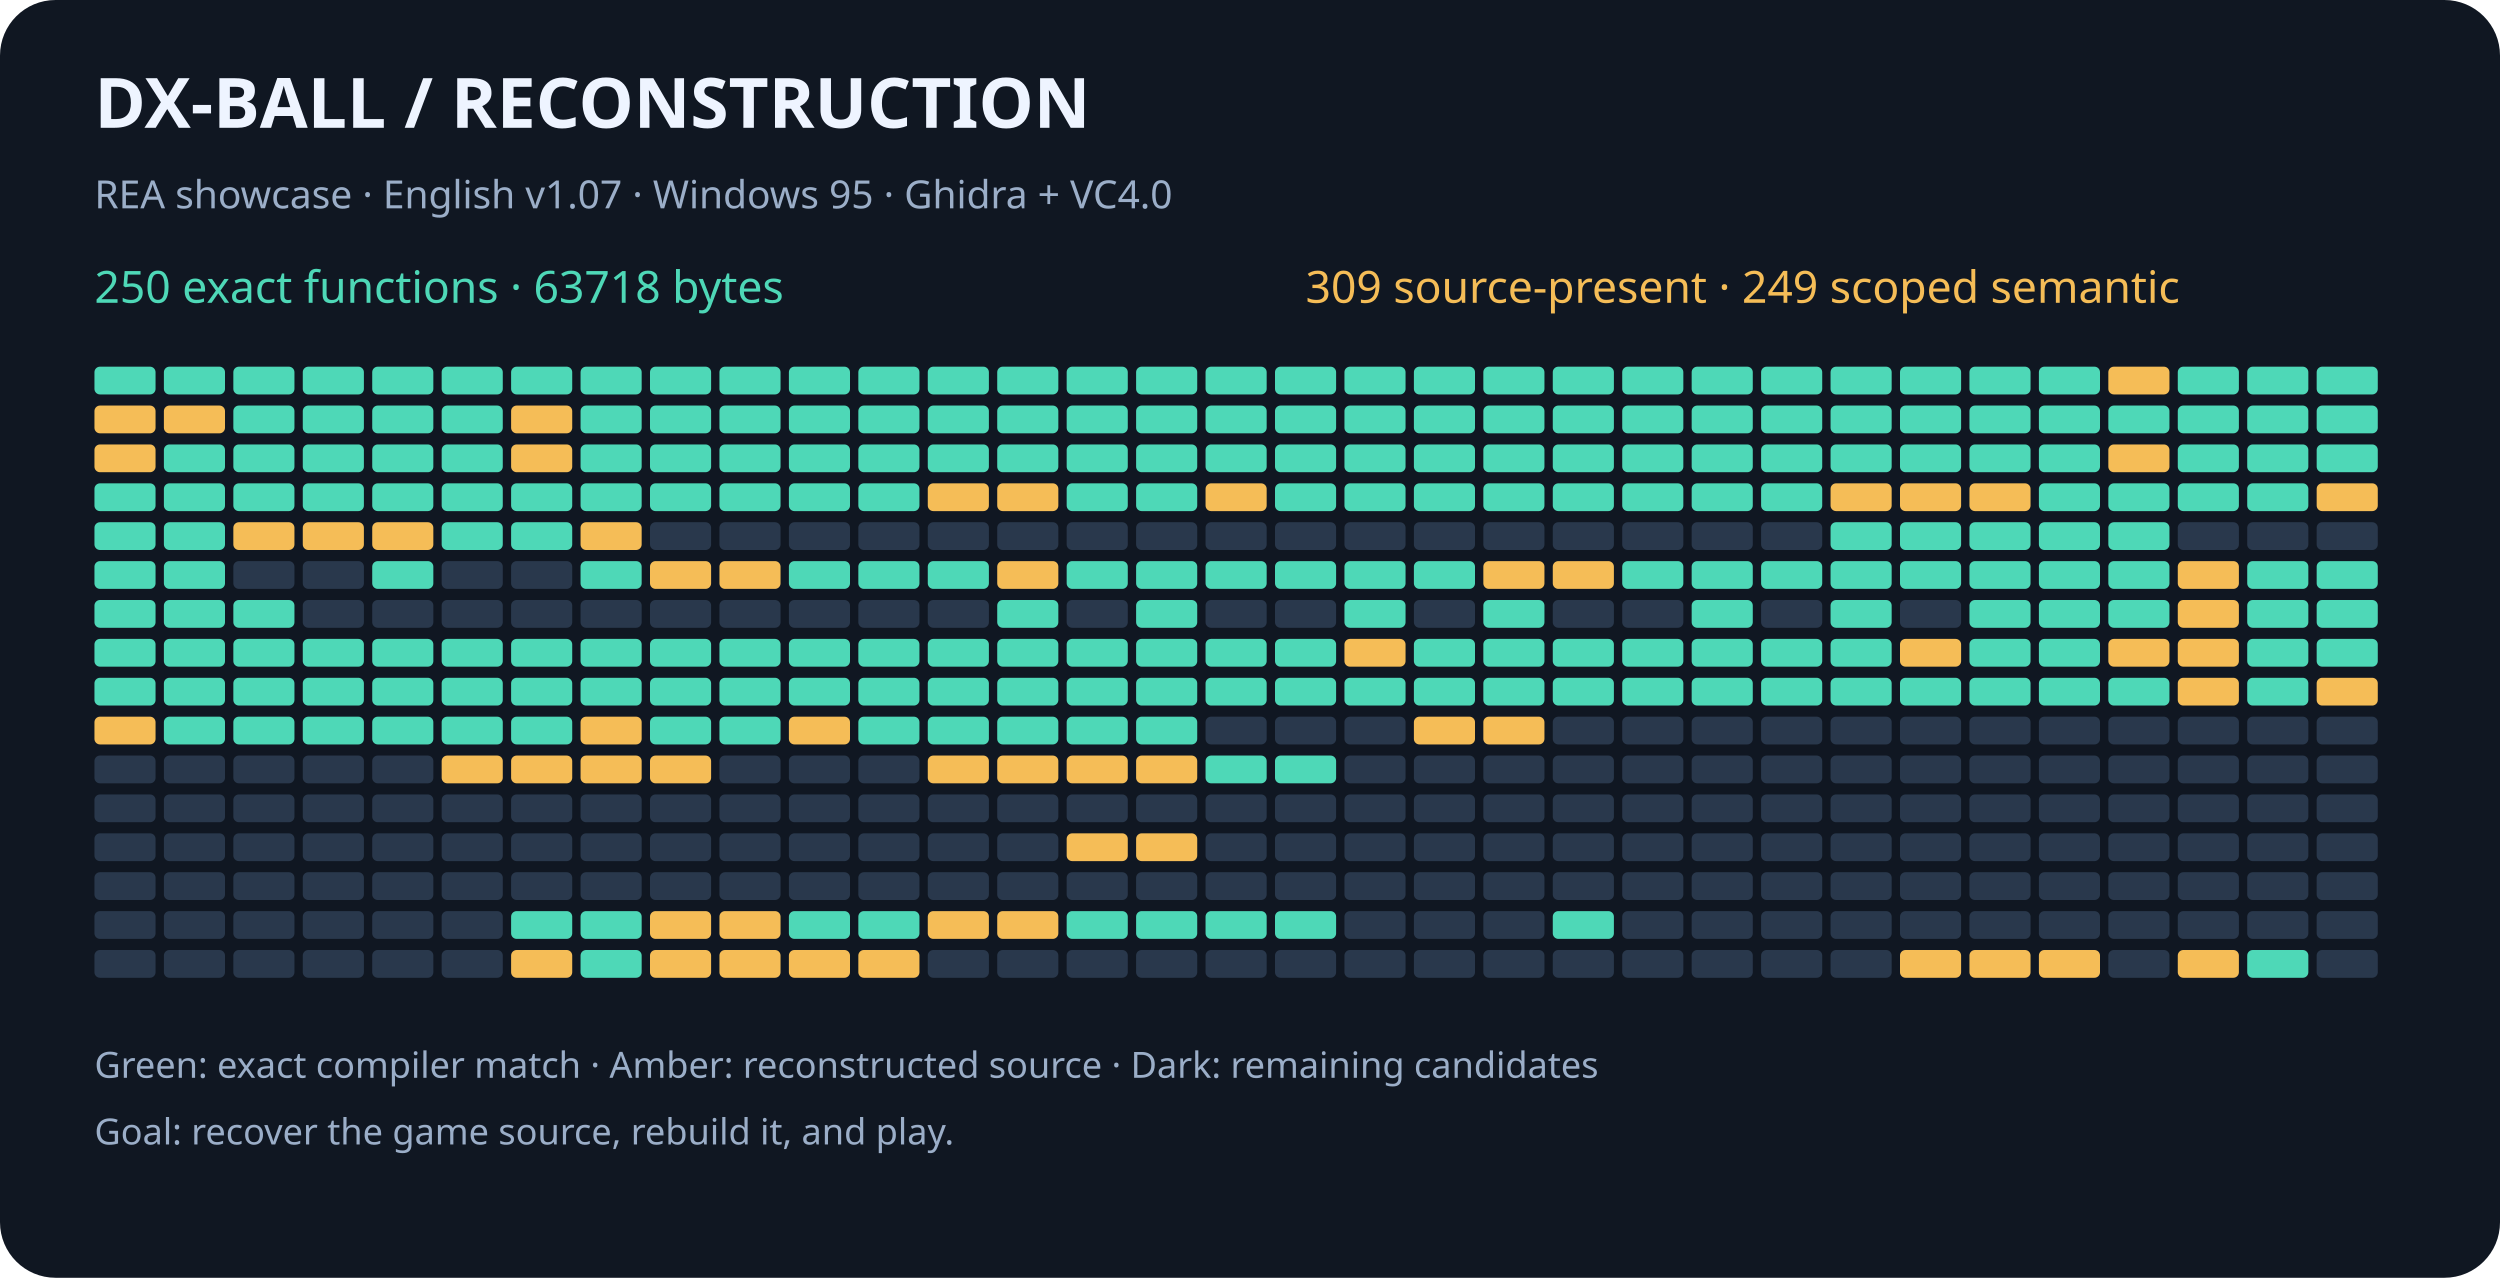
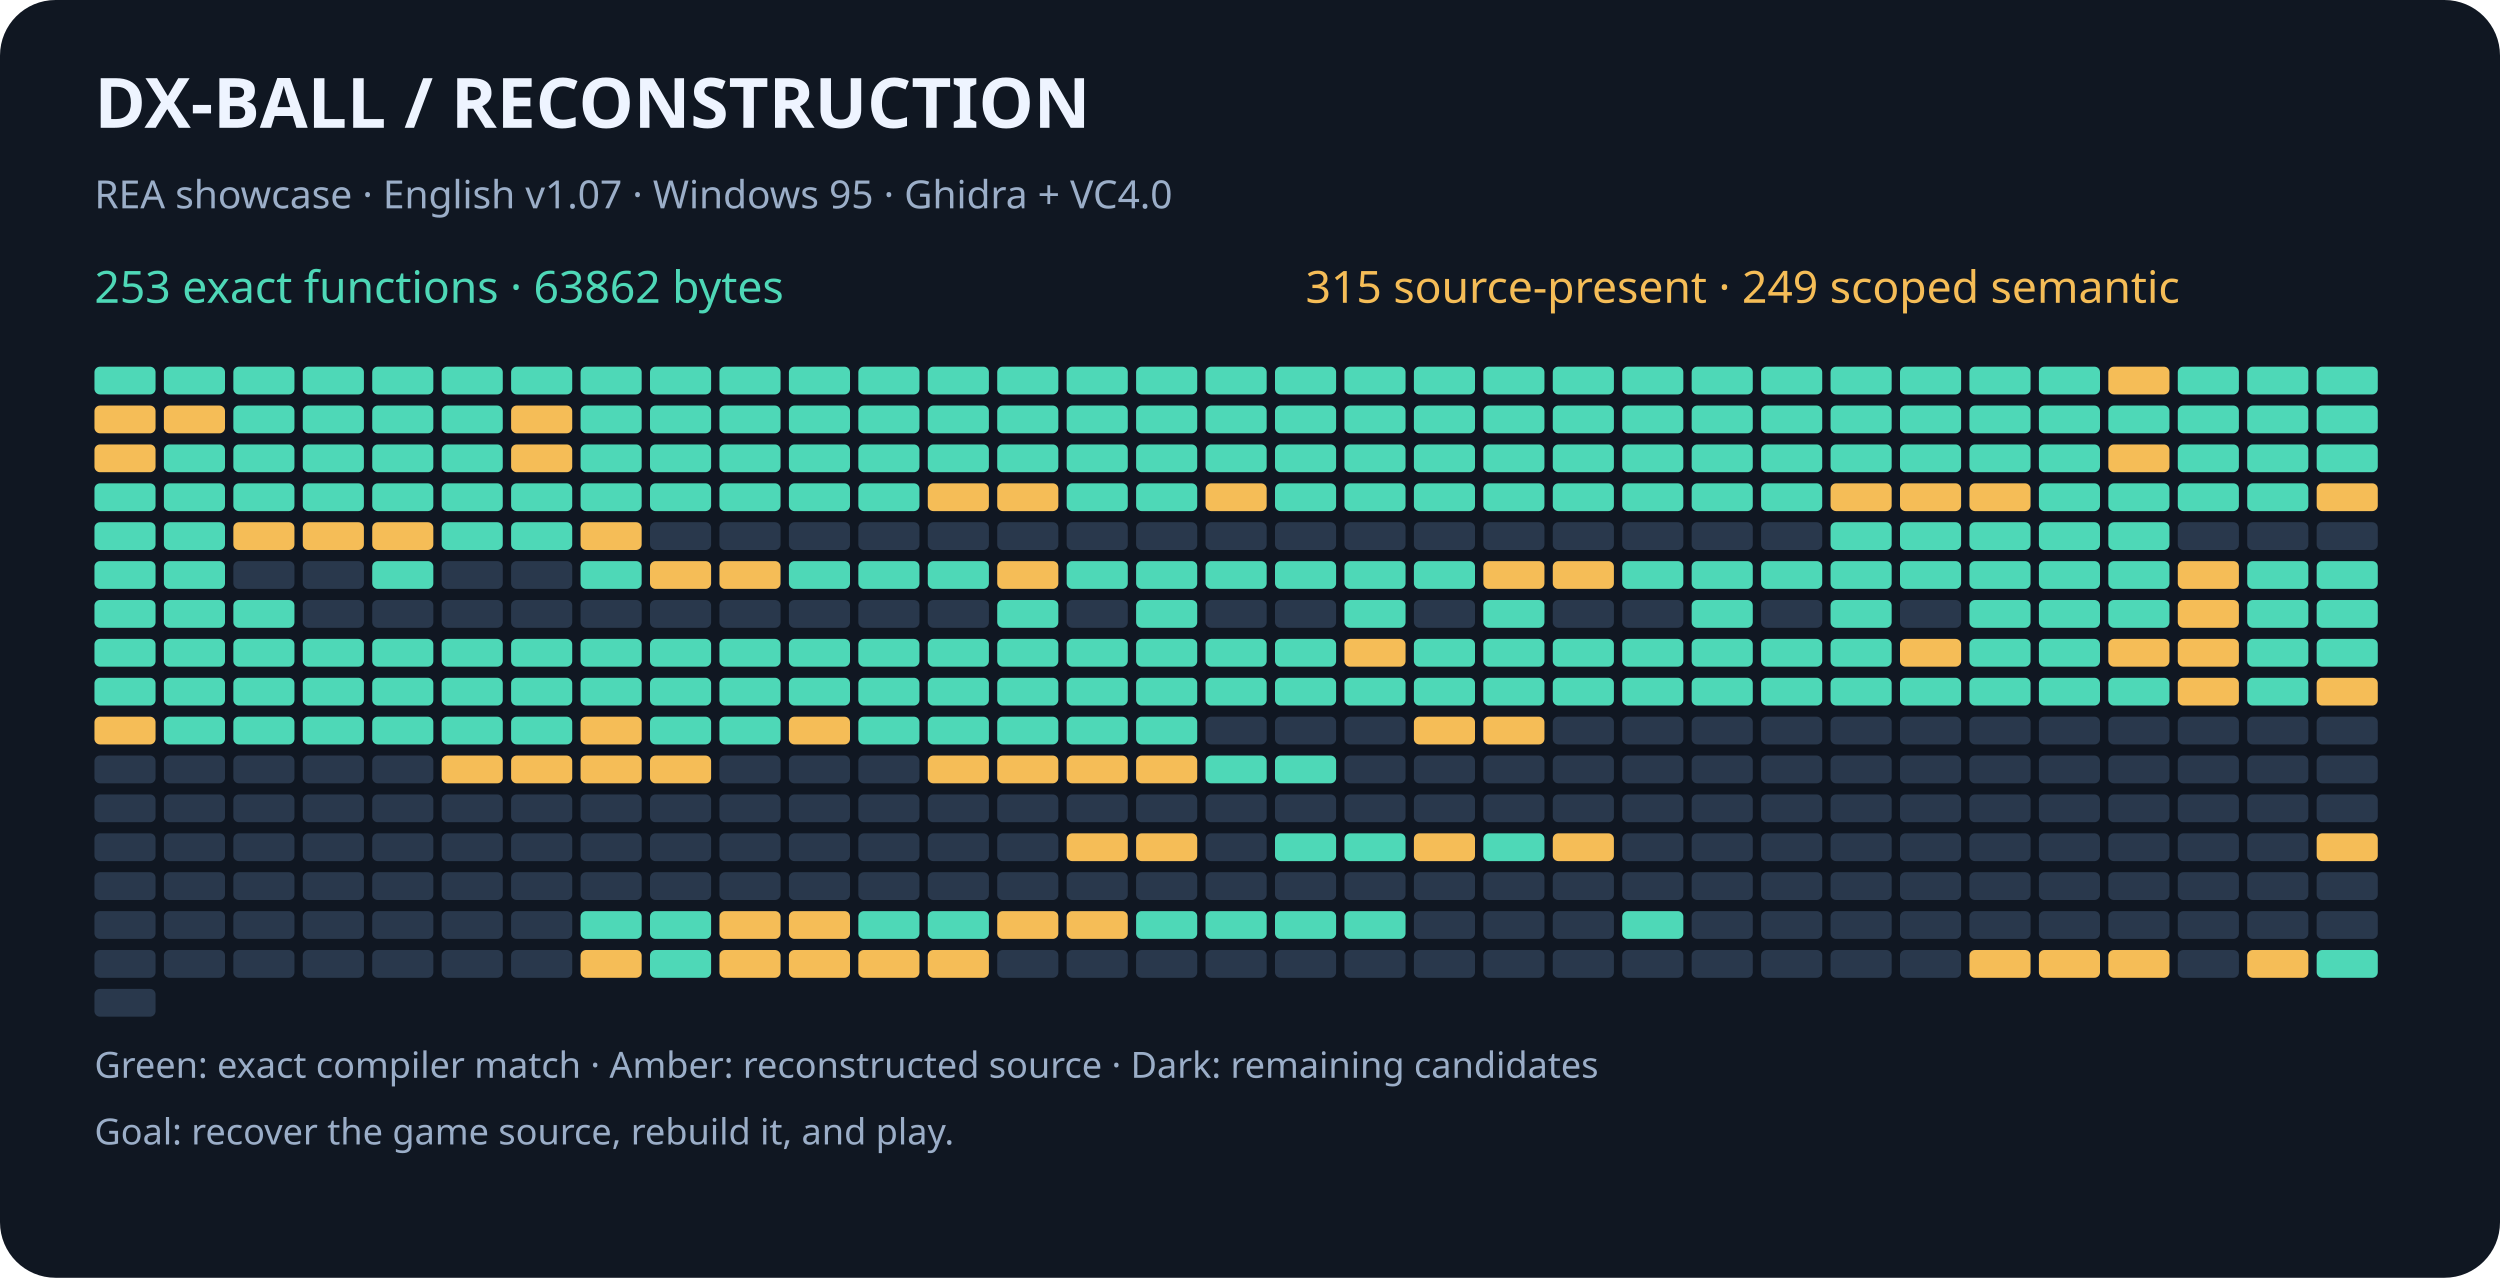
<svg xmlns="http://www.w3.org/2000/svg" width="900" height="460" viewBox="0 0 900 460" role="img" aria-labelledby="title desc">
  <rect width="900" height="460" rx="20" fill="#101722" />
  <g font-family="sans-serif">
    <text x="34" y="46" fill="#eef4ff" font-size="25" font-weight="bold">DX-BALL  /  RECONSTRUCTION</text>
    <text x="34" y="75" fill="#9baec8" font-size="14">REA showcase · English v1.07 · Windows 95 · Ghidra + VC4.0</text>
-     <text x="34" y="109" fill="#4ed8b7" font-size="16">250 exact functions · 63718 bytes</text>
-     <text x="470" y="109" fill="#f5bd57" font-size="16">309 source-present · 249 scoped semantic</text>
+     <text x="34" y="109" fill="#4ed8b7" font-size="16">253 exact functions · 63862 bytes</text>
+     <text x="470" y="109" fill="#f5bd57" font-size="16">315 source-present · 249 scoped semantic</text>
    <rect x="34" y="132" width="22" height="10" rx="2" fill="#4ed8b7" />
    <rect x="59" y="132" width="22" height="10" rx="2" fill="#4ed8b7" />
    <rect x="84" y="132" width="22" height="10" rx="2" fill="#4ed8b7" />
    <rect x="109" y="132" width="22" height="10" rx="2" fill="#4ed8b7" />
    <rect x="134" y="132" width="22" height="10" rx="2" fill="#4ed8b7" />
    <rect x="159" y="132" width="22" height="10" rx="2" fill="#4ed8b7" />
    <rect x="184" y="132" width="22" height="10" rx="2" fill="#4ed8b7" />
    <rect x="209" y="132" width="22" height="10" rx="2" fill="#4ed8b7" />
    <rect x="234" y="132" width="22" height="10" rx="2" fill="#4ed8b7" />
    <rect x="259" y="132" width="22" height="10" rx="2" fill="#4ed8b7" />
    <rect x="284" y="132" width="22" height="10" rx="2" fill="#4ed8b7" />
    <rect x="309" y="132" width="22" height="10" rx="2" fill="#4ed8b7" />
    <rect x="334" y="132" width="22" height="10" rx="2" fill="#4ed8b7" />
    <rect x="359" y="132" width="22" height="10" rx="2" fill="#4ed8b7" />
    <rect x="384" y="132" width="22" height="10" rx="2" fill="#4ed8b7" />
    <rect x="409" y="132" width="22" height="10" rx="2" fill="#4ed8b7" />
    <rect x="434" y="132" width="22" height="10" rx="2" fill="#4ed8b7" />
    <rect x="459" y="132" width="22" height="10" rx="2" fill="#4ed8b7" />
    <rect x="484" y="132" width="22" height="10" rx="2" fill="#4ed8b7" />
    <rect x="509" y="132" width="22" height="10" rx="2" fill="#4ed8b7" />
    <rect x="534" y="132" width="22" height="10" rx="2" fill="#4ed8b7" />
    <rect x="559" y="132" width="22" height="10" rx="2" fill="#4ed8b7" />
    <rect x="584" y="132" width="22" height="10" rx="2" fill="#4ed8b7" />
    <rect x="609" y="132" width="22" height="10" rx="2" fill="#4ed8b7" />
    <rect x="634" y="132" width="22" height="10" rx="2" fill="#4ed8b7" />
    <rect x="659" y="132" width="22" height="10" rx="2" fill="#4ed8b7" />
    <rect x="684" y="132" width="22" height="10" rx="2" fill="#4ed8b7" />
    <rect x="709" y="132" width="22" height="10" rx="2" fill="#4ed8b7" />
    <rect x="734" y="132" width="22" height="10" rx="2" fill="#4ed8b7" />
    <rect x="759" y="132" width="22" height="10" rx="2" fill="#f5bd57" />
    <rect x="784" y="132" width="22" height="10" rx="2" fill="#4ed8b7" />
    <rect x="809" y="132" width="22" height="10" rx="2" fill="#4ed8b7" />
    <rect x="834" y="132" width="22" height="10" rx="2" fill="#4ed8b7" />
    <rect x="34" y="146" width="22" height="10" rx="2" fill="#f5bd57" />
    <rect x="59" y="146" width="22" height="10" rx="2" fill="#f5bd57" />
    <rect x="84" y="146" width="22" height="10" rx="2" fill="#4ed8b7" />
    <rect x="109" y="146" width="22" height="10" rx="2" fill="#4ed8b7" />
    <rect x="134" y="146" width="22" height="10" rx="2" fill="#4ed8b7" />
    <rect x="159" y="146" width="22" height="10" rx="2" fill="#4ed8b7" />
    <rect x="184" y="146" width="22" height="10" rx="2" fill="#f5bd57" />
    <rect x="209" y="146" width="22" height="10" rx="2" fill="#4ed8b7" />
    <rect x="234" y="146" width="22" height="10" rx="2" fill="#4ed8b7" />
    <rect x="259" y="146" width="22" height="10" rx="2" fill="#4ed8b7" />
    <rect x="284" y="146" width="22" height="10" rx="2" fill="#4ed8b7" />
    <rect x="309" y="146" width="22" height="10" rx="2" fill="#4ed8b7" />
    <rect x="334" y="146" width="22" height="10" rx="2" fill="#4ed8b7" />
    <rect x="359" y="146" width="22" height="10" rx="2" fill="#4ed8b7" />
    <rect x="384" y="146" width="22" height="10" rx="2" fill="#4ed8b7" />
    <rect x="409" y="146" width="22" height="10" rx="2" fill="#4ed8b7" />
    <rect x="434" y="146" width="22" height="10" rx="2" fill="#4ed8b7" />
    <rect x="459" y="146" width="22" height="10" rx="2" fill="#4ed8b7" />
    <rect x="484" y="146" width="22" height="10" rx="2" fill="#4ed8b7" />
    <rect x="509" y="146" width="22" height="10" rx="2" fill="#4ed8b7" />
    <rect x="534" y="146" width="22" height="10" rx="2" fill="#4ed8b7" />
    <rect x="559" y="146" width="22" height="10" rx="2" fill="#4ed8b7" />
    <rect x="584" y="146" width="22" height="10" rx="2" fill="#4ed8b7" />
    <rect x="609" y="146" width="22" height="10" rx="2" fill="#4ed8b7" />
    <rect x="634" y="146" width="22" height="10" rx="2" fill="#4ed8b7" />
    <rect x="659" y="146" width="22" height="10" rx="2" fill="#4ed8b7" />
    <rect x="684" y="146" width="22" height="10" rx="2" fill="#4ed8b7" />
    <rect x="709" y="146" width="22" height="10" rx="2" fill="#4ed8b7" />
    <rect x="734" y="146" width="22" height="10" rx="2" fill="#4ed8b7" />
    <rect x="759" y="146" width="22" height="10" rx="2" fill="#4ed8b7" />
    <rect x="784" y="146" width="22" height="10" rx="2" fill="#4ed8b7" />
    <rect x="809" y="146" width="22" height="10" rx="2" fill="#4ed8b7" />
    <rect x="834" y="146" width="22" height="10" rx="2" fill="#4ed8b7" />
    <rect x="34" y="160" width="22" height="10" rx="2" fill="#f5bd57" />
    <rect x="59" y="160" width="22" height="10" rx="2" fill="#4ed8b7" />
    <rect x="84" y="160" width="22" height="10" rx="2" fill="#4ed8b7" />
    <rect x="109" y="160" width="22" height="10" rx="2" fill="#4ed8b7" />
    <rect x="134" y="160" width="22" height="10" rx="2" fill="#4ed8b7" />
    <rect x="159" y="160" width="22" height="10" rx="2" fill="#4ed8b7" />
    <rect x="184" y="160" width="22" height="10" rx="2" fill="#f5bd57" />
    <rect x="209" y="160" width="22" height="10" rx="2" fill="#4ed8b7" />
    <rect x="234" y="160" width="22" height="10" rx="2" fill="#4ed8b7" />
    <rect x="259" y="160" width="22" height="10" rx="2" fill="#4ed8b7" />
    <rect x="284" y="160" width="22" height="10" rx="2" fill="#4ed8b7" />
    <rect x="309" y="160" width="22" height="10" rx="2" fill="#4ed8b7" />
    <rect x="334" y="160" width="22" height="10" rx="2" fill="#4ed8b7" />
    <rect x="359" y="160" width="22" height="10" rx="2" fill="#4ed8b7" />
    <rect x="384" y="160" width="22" height="10" rx="2" fill="#4ed8b7" />
    <rect x="409" y="160" width="22" height="10" rx="2" fill="#4ed8b7" />
    <rect x="434" y="160" width="22" height="10" rx="2" fill="#4ed8b7" />
    <rect x="459" y="160" width="22" height="10" rx="2" fill="#4ed8b7" />
    <rect x="484" y="160" width="22" height="10" rx="2" fill="#4ed8b7" />
    <rect x="509" y="160" width="22" height="10" rx="2" fill="#4ed8b7" />
    <rect x="534" y="160" width="22" height="10" rx="2" fill="#4ed8b7" />
    <rect x="559" y="160" width="22" height="10" rx="2" fill="#4ed8b7" />
    <rect x="584" y="160" width="22" height="10" rx="2" fill="#4ed8b7" />
    <rect x="609" y="160" width="22" height="10" rx="2" fill="#4ed8b7" />
    <rect x="634" y="160" width="22" height="10" rx="2" fill="#4ed8b7" />
    <rect x="659" y="160" width="22" height="10" rx="2" fill="#4ed8b7" />
    <rect x="684" y="160" width="22" height="10" rx="2" fill="#4ed8b7" />
    <rect x="709" y="160" width="22" height="10" rx="2" fill="#4ed8b7" />
    <rect x="734" y="160" width="22" height="10" rx="2" fill="#4ed8b7" />
    <rect x="759" y="160" width="22" height="10" rx="2" fill="#f5bd57" />
    <rect x="784" y="160" width="22" height="10" rx="2" fill="#4ed8b7" />
    <rect x="809" y="160" width="22" height="10" rx="2" fill="#4ed8b7" />
    <rect x="834" y="160" width="22" height="10" rx="2" fill="#4ed8b7" />
    <rect x="34" y="174" width="22" height="10" rx="2" fill="#4ed8b7" />
    <rect x="59" y="174" width="22" height="10" rx="2" fill="#4ed8b7" />
    <rect x="84" y="174" width="22" height="10" rx="2" fill="#4ed8b7" />
    <rect x="109" y="174" width="22" height="10" rx="2" fill="#4ed8b7" />
    <rect x="134" y="174" width="22" height="10" rx="2" fill="#4ed8b7" />
    <rect x="159" y="174" width="22" height="10" rx="2" fill="#4ed8b7" />
    <rect x="184" y="174" width="22" height="10" rx="2" fill="#4ed8b7" />
    <rect x="209" y="174" width="22" height="10" rx="2" fill="#4ed8b7" />
    <rect x="234" y="174" width="22" height="10" rx="2" fill="#4ed8b7" />
    <rect x="259" y="174" width="22" height="10" rx="2" fill="#4ed8b7" />
    <rect x="284" y="174" width="22" height="10" rx="2" fill="#4ed8b7" />
    <rect x="309" y="174" width="22" height="10" rx="2" fill="#4ed8b7" />
    <rect x="334" y="174" width="22" height="10" rx="2" fill="#f5bd57" />
    <rect x="359" y="174" width="22" height="10" rx="2" fill="#f5bd57" />
    <rect x="384" y="174" width="22" height="10" rx="2" fill="#4ed8b7" />
    <rect x="409" y="174" width="22" height="10" rx="2" fill="#4ed8b7" />
    <rect x="434" y="174" width="22" height="10" rx="2" fill="#f5bd57" />
    <rect x="459" y="174" width="22" height="10" rx="2" fill="#4ed8b7" />
    <rect x="484" y="174" width="22" height="10" rx="2" fill="#4ed8b7" />
    <rect x="509" y="174" width="22" height="10" rx="2" fill="#4ed8b7" />
    <rect x="534" y="174" width="22" height="10" rx="2" fill="#4ed8b7" />
    <rect x="559" y="174" width="22" height="10" rx="2" fill="#4ed8b7" />
    <rect x="584" y="174" width="22" height="10" rx="2" fill="#4ed8b7" />
    <rect x="609" y="174" width="22" height="10" rx="2" fill="#4ed8b7" />
    <rect x="634" y="174" width="22" height="10" rx="2" fill="#4ed8b7" />
    <rect x="659" y="174" width="22" height="10" rx="2" fill="#f5bd57" />
    <rect x="684" y="174" width="22" height="10" rx="2" fill="#f5bd57" />
    <rect x="709" y="174" width="22" height="10" rx="2" fill="#f5bd57" />
    <rect x="734" y="174" width="22" height="10" rx="2" fill="#4ed8b7" />
    <rect x="759" y="174" width="22" height="10" rx="2" fill="#4ed8b7" />
    <rect x="784" y="174" width="22" height="10" rx="2" fill="#4ed8b7" />
    <rect x="809" y="174" width="22" height="10" rx="2" fill="#4ed8b7" />
    <rect x="834" y="174" width="22" height="10" rx="2" fill="#f5bd57" />
    <rect x="34" y="188" width="22" height="10" rx="2" fill="#4ed8b7" />
    <rect x="59" y="188" width="22" height="10" rx="2" fill="#4ed8b7" />
    <rect x="84" y="188" width="22" height="10" rx="2" fill="#f5bd57" />
    <rect x="109" y="188" width="22" height="10" rx="2" fill="#f5bd57" />
    <rect x="134" y="188" width="22" height="10" rx="2" fill="#f5bd57" />
    <rect x="159" y="188" width="22" height="10" rx="2" fill="#4ed8b7" />
    <rect x="184" y="188" width="22" height="10" rx="2" fill="#4ed8b7" />
    <rect x="209" y="188" width="22" height="10" rx="2" fill="#f5bd57" />
    <rect x="234" y="188" width="22" height="10" rx="2" fill="#29384c" />
    <rect x="259" y="188" width="22" height="10" rx="2" fill="#29384c" />
    <rect x="284" y="188" width="22" height="10" rx="2" fill="#29384c" />
    <rect x="309" y="188" width="22" height="10" rx="2" fill="#29384c" />
    <rect x="334" y="188" width="22" height="10" rx="2" fill="#29384c" />
    <rect x="359" y="188" width="22" height="10" rx="2" fill="#29384c" />
    <rect x="384" y="188" width="22" height="10" rx="2" fill="#29384c" />
    <rect x="409" y="188" width="22" height="10" rx="2" fill="#29384c" />
    <rect x="434" y="188" width="22" height="10" rx="2" fill="#29384c" />
    <rect x="459" y="188" width="22" height="10" rx="2" fill="#29384c" />
    <rect x="484" y="188" width="22" height="10" rx="2" fill="#29384c" />
    <rect x="509" y="188" width="22" height="10" rx="2" fill="#29384c" />
    <rect x="534" y="188" width="22" height="10" rx="2" fill="#29384c" />
    <rect x="559" y="188" width="22" height="10" rx="2" fill="#29384c" />
    <rect x="584" y="188" width="22" height="10" rx="2" fill="#29384c" />
    <rect x="609" y="188" width="22" height="10" rx="2" fill="#29384c" />
    <rect x="634" y="188" width="22" height="10" rx="2" fill="#29384c" />
    <rect x="659" y="188" width="22" height="10" rx="2" fill="#4ed8b7" />
    <rect x="684" y="188" width="22" height="10" rx="2" fill="#4ed8b7" />
    <rect x="709" y="188" width="22" height="10" rx="2" fill="#4ed8b7" />
    <rect x="734" y="188" width="22" height="10" rx="2" fill="#4ed8b7" />
    <rect x="759" y="188" width="22" height="10" rx="2" fill="#4ed8b7" />
    <rect x="784" y="188" width="22" height="10" rx="2" fill="#29384c" />
    <rect x="809" y="188" width="22" height="10" rx="2" fill="#29384c" />
    <rect x="834" y="188" width="22" height="10" rx="2" fill="#29384c" />
    <rect x="34" y="202" width="22" height="10" rx="2" fill="#4ed8b7" />
    <rect x="59" y="202" width="22" height="10" rx="2" fill="#4ed8b7" />
    <rect x="84" y="202" width="22" height="10" rx="2" fill="#29384c" />
    <rect x="109" y="202" width="22" height="10" rx="2" fill="#29384c" />
    <rect x="134" y="202" width="22" height="10" rx="2" fill="#4ed8b7" />
    <rect x="159" y="202" width="22" height="10" rx="2" fill="#29384c" />
    <rect x="184" y="202" width="22" height="10" rx="2" fill="#29384c" />
    <rect x="209" y="202" width="22" height="10" rx="2" fill="#4ed8b7" />
    <rect x="234" y="202" width="22" height="10" rx="2" fill="#f5bd57" />
    <rect x="259" y="202" width="22" height="10" rx="2" fill="#f5bd57" />
    <rect x="284" y="202" width="22" height="10" rx="2" fill="#4ed8b7" />
    <rect x="309" y="202" width="22" height="10" rx="2" fill="#4ed8b7" />
    <rect x="334" y="202" width="22" height="10" rx="2" fill="#4ed8b7" />
    <rect x="359" y="202" width="22" height="10" rx="2" fill="#f5bd57" />
    <rect x="384" y="202" width="22" height="10" rx="2" fill="#4ed8b7" />
    <rect x="409" y="202" width="22" height="10" rx="2" fill="#4ed8b7" />
    <rect x="434" y="202" width="22" height="10" rx="2" fill="#4ed8b7" />
    <rect x="459" y="202" width="22" height="10" rx="2" fill="#4ed8b7" />
    <rect x="484" y="202" width="22" height="10" rx="2" fill="#4ed8b7" />
    <rect x="509" y="202" width="22" height="10" rx="2" fill="#4ed8b7" />
    <rect x="534" y="202" width="22" height="10" rx="2" fill="#f5bd57" />
    <rect x="559" y="202" width="22" height="10" rx="2" fill="#f5bd57" />
    <rect x="584" y="202" width="22" height="10" rx="2" fill="#4ed8b7" />
    <rect x="609" y="202" width="22" height="10" rx="2" fill="#4ed8b7" />
    <rect x="634" y="202" width="22" height="10" rx="2" fill="#4ed8b7" />
    <rect x="659" y="202" width="22" height="10" rx="2" fill="#4ed8b7" />
    <rect x="684" y="202" width="22" height="10" rx="2" fill="#4ed8b7" />
    <rect x="709" y="202" width="22" height="10" rx="2" fill="#4ed8b7" />
    <rect x="734" y="202" width="22" height="10" rx="2" fill="#4ed8b7" />
    <rect x="759" y="202" width="22" height="10" rx="2" fill="#4ed8b7" />
    <rect x="784" y="202" width="22" height="10" rx="2" fill="#f5bd57" />
    <rect x="809" y="202" width="22" height="10" rx="2" fill="#4ed8b7" />
    <rect x="834" y="202" width="22" height="10" rx="2" fill="#4ed8b7" />
    <rect x="34" y="216" width="22" height="10" rx="2" fill="#4ed8b7" />
    <rect x="59" y="216" width="22" height="10" rx="2" fill="#4ed8b7" />
    <rect x="84" y="216" width="22" height="10" rx="2" fill="#4ed8b7" />
    <rect x="109" y="216" width="22" height="10" rx="2" fill="#29384c" />
    <rect x="134" y="216" width="22" height="10" rx="2" fill="#29384c" />
    <rect x="159" y="216" width="22" height="10" rx="2" fill="#29384c" />
    <rect x="184" y="216" width="22" height="10" rx="2" fill="#29384c" />
    <rect x="209" y="216" width="22" height="10" rx="2" fill="#29384c" />
    <rect x="234" y="216" width="22" height="10" rx="2" fill="#29384c" />
    <rect x="259" y="216" width="22" height="10" rx="2" fill="#29384c" />
    <rect x="284" y="216" width="22" height="10" rx="2" fill="#29384c" />
    <rect x="309" y="216" width="22" height="10" rx="2" fill="#29384c" />
    <rect x="334" y="216" width="22" height="10" rx="2" fill="#29384c" />
    <rect x="359" y="216" width="22" height="10" rx="2" fill="#4ed8b7" />
    <rect x="384" y="216" width="22" height="10" rx="2" fill="#29384c" />
    <rect x="409" y="216" width="22" height="10" rx="2" fill="#4ed8b7" />
    <rect x="434" y="216" width="22" height="10" rx="2" fill="#29384c" />
    <rect x="459" y="216" width="22" height="10" rx="2" fill="#29384c" />
    <rect x="484" y="216" width="22" height="10" rx="2" fill="#4ed8b7" />
    <rect x="509" y="216" width="22" height="10" rx="2" fill="#29384c" />
    <rect x="534" y="216" width="22" height="10" rx="2" fill="#4ed8b7" />
    <rect x="559" y="216" width="22" height="10" rx="2" fill="#29384c" />
    <rect x="584" y="216" width="22" height="10" rx="2" fill="#29384c" />
    <rect x="609" y="216" width="22" height="10" rx="2" fill="#4ed8b7" />
    <rect x="634" y="216" width="22" height="10" rx="2" fill="#29384c" />
    <rect x="659" y="216" width="22" height="10" rx="2" fill="#4ed8b7" />
    <rect x="684" y="216" width="22" height="10" rx="2" fill="#29384c" />
    <rect x="709" y="216" width="22" height="10" rx="2" fill="#4ed8b7" />
    <rect x="734" y="216" width="22" height="10" rx="2" fill="#4ed8b7" />
    <rect x="759" y="216" width="22" height="10" rx="2" fill="#4ed8b7" />
    <rect x="784" y="216" width="22" height="10" rx="2" fill="#f5bd57" />
    <rect x="809" y="216" width="22" height="10" rx="2" fill="#4ed8b7" />
    <rect x="834" y="216" width="22" height="10" rx="2" fill="#4ed8b7" />
    <rect x="34" y="230" width="22" height="10" rx="2" fill="#4ed8b7" />
    <rect x="59" y="230" width="22" height="10" rx="2" fill="#4ed8b7" />
    <rect x="84" y="230" width="22" height="10" rx="2" fill="#4ed8b7" />
    <rect x="109" y="230" width="22" height="10" rx="2" fill="#4ed8b7" />
    <rect x="134" y="230" width="22" height="10" rx="2" fill="#4ed8b7" />
    <rect x="159" y="230" width="22" height="10" rx="2" fill="#4ed8b7" />
    <rect x="184" y="230" width="22" height="10" rx="2" fill="#4ed8b7" />
    <rect x="209" y="230" width="22" height="10" rx="2" fill="#4ed8b7" />
    <rect x="234" y="230" width="22" height="10" rx="2" fill="#4ed8b7" />
    <rect x="259" y="230" width="22" height="10" rx="2" fill="#4ed8b7" />
    <rect x="284" y="230" width="22" height="10" rx="2" fill="#4ed8b7" />
    <rect x="309" y="230" width="22" height="10" rx="2" fill="#4ed8b7" />
    <rect x="334" y="230" width="22" height="10" rx="2" fill="#4ed8b7" />
    <rect x="359" y="230" width="22" height="10" rx="2" fill="#4ed8b7" />
    <rect x="384" y="230" width="22" height="10" rx="2" fill="#4ed8b7" />
    <rect x="409" y="230" width="22" height="10" rx="2" fill="#4ed8b7" />
    <rect x="434" y="230" width="22" height="10" rx="2" fill="#4ed8b7" />
    <rect x="459" y="230" width="22" height="10" rx="2" fill="#4ed8b7" />
    <rect x="484" y="230" width="22" height="10" rx="2" fill="#f5bd57" />
    <rect x="509" y="230" width="22" height="10" rx="2" fill="#4ed8b7" />
    <rect x="534" y="230" width="22" height="10" rx="2" fill="#4ed8b7" />
    <rect x="559" y="230" width="22" height="10" rx="2" fill="#4ed8b7" />
    <rect x="584" y="230" width="22" height="10" rx="2" fill="#4ed8b7" />
    <rect x="609" y="230" width="22" height="10" rx="2" fill="#4ed8b7" />
    <rect x="634" y="230" width="22" height="10" rx="2" fill="#4ed8b7" />
    <rect x="659" y="230" width="22" height="10" rx="2" fill="#4ed8b7" />
    <rect x="684" y="230" width="22" height="10" rx="2" fill="#f5bd57" />
    <rect x="709" y="230" width="22" height="10" rx="2" fill="#4ed8b7" />
    <rect x="734" y="230" width="22" height="10" rx="2" fill="#4ed8b7" />
    <rect x="759" y="230" width="22" height="10" rx="2" fill="#f5bd57" />
    <rect x="784" y="230" width="22" height="10" rx="2" fill="#f5bd57" />
    <rect x="809" y="230" width="22" height="10" rx="2" fill="#4ed8b7" />
    <rect x="834" y="230" width="22" height="10" rx="2" fill="#4ed8b7" />
    <rect x="34" y="244" width="22" height="10" rx="2" fill="#4ed8b7" />
    <rect x="59" y="244" width="22" height="10" rx="2" fill="#4ed8b7" />
    <rect x="84" y="244" width="22" height="10" rx="2" fill="#4ed8b7" />
    <rect x="109" y="244" width="22" height="10" rx="2" fill="#4ed8b7" />
    <rect x="134" y="244" width="22" height="10" rx="2" fill="#4ed8b7" />
    <rect x="159" y="244" width="22" height="10" rx="2" fill="#4ed8b7" />
    <rect x="184" y="244" width="22" height="10" rx="2" fill="#4ed8b7" />
    <rect x="209" y="244" width="22" height="10" rx="2" fill="#4ed8b7" />
    <rect x="234" y="244" width="22" height="10" rx="2" fill="#4ed8b7" />
    <rect x="259" y="244" width="22" height="10" rx="2" fill="#4ed8b7" />
    <rect x="284" y="244" width="22" height="10" rx="2" fill="#4ed8b7" />
    <rect x="309" y="244" width="22" height="10" rx="2" fill="#4ed8b7" />
    <rect x="334" y="244" width="22" height="10" rx="2" fill="#4ed8b7" />
    <rect x="359" y="244" width="22" height="10" rx="2" fill="#4ed8b7" />
    <rect x="384" y="244" width="22" height="10" rx="2" fill="#4ed8b7" />
    <rect x="409" y="244" width="22" height="10" rx="2" fill="#4ed8b7" />
    <rect x="434" y="244" width="22" height="10" rx="2" fill="#4ed8b7" />
    <rect x="459" y="244" width="22" height="10" rx="2" fill="#4ed8b7" />
    <rect x="484" y="244" width="22" height="10" rx="2" fill="#4ed8b7" />
    <rect x="509" y="244" width="22" height="10" rx="2" fill="#4ed8b7" />
    <rect x="534" y="244" width="22" height="10" rx="2" fill="#4ed8b7" />
    <rect x="559" y="244" width="22" height="10" rx="2" fill="#4ed8b7" />
    <rect x="584" y="244" width="22" height="10" rx="2" fill="#4ed8b7" />
    <rect x="609" y="244" width="22" height="10" rx="2" fill="#4ed8b7" />
    <rect x="634" y="244" width="22" height="10" rx="2" fill="#4ed8b7" />
    <rect x="659" y="244" width="22" height="10" rx="2" fill="#4ed8b7" />
    <rect x="684" y="244" width="22" height="10" rx="2" fill="#4ed8b7" />
    <rect x="709" y="244" width="22" height="10" rx="2" fill="#4ed8b7" />
    <rect x="734" y="244" width="22" height="10" rx="2" fill="#4ed8b7" />
    <rect x="759" y="244" width="22" height="10" rx="2" fill="#4ed8b7" />
    <rect x="784" y="244" width="22" height="10" rx="2" fill="#f5bd57" />
    <rect x="809" y="244" width="22" height="10" rx="2" fill="#4ed8b7" />
    <rect x="834" y="244" width="22" height="10" rx="2" fill="#f5bd57" />
    <rect x="34" y="258" width="22" height="10" rx="2" fill="#f5bd57" />
    <rect x="59" y="258" width="22" height="10" rx="2" fill="#4ed8b7" />
    <rect x="84" y="258" width="22" height="10" rx="2" fill="#4ed8b7" />
    <rect x="109" y="258" width="22" height="10" rx="2" fill="#4ed8b7" />
    <rect x="134" y="258" width="22" height="10" rx="2" fill="#4ed8b7" />
    <rect x="159" y="258" width="22" height="10" rx="2" fill="#4ed8b7" />
    <rect x="184" y="258" width="22" height="10" rx="2" fill="#4ed8b7" />
    <rect x="209" y="258" width="22" height="10" rx="2" fill="#f5bd57" />
    <rect x="234" y="258" width="22" height="10" rx="2" fill="#4ed8b7" />
    <rect x="259" y="258" width="22" height="10" rx="2" fill="#4ed8b7" />
    <rect x="284" y="258" width="22" height="10" rx="2" fill="#f5bd57" />
    <rect x="309" y="258" width="22" height="10" rx="2" fill="#4ed8b7" />
    <rect x="334" y="258" width="22" height="10" rx="2" fill="#4ed8b7" />
    <rect x="359" y="258" width="22" height="10" rx="2" fill="#4ed8b7" />
    <rect x="384" y="258" width="22" height="10" rx="2" fill="#4ed8b7" />
    <rect x="409" y="258" width="22" height="10" rx="2" fill="#4ed8b7" />
    <rect x="434" y="258" width="22" height="10" rx="2" fill="#29384c" />
    <rect x="459" y="258" width="22" height="10" rx="2" fill="#29384c" />
    <rect x="484" y="258" width="22" height="10" rx="2" fill="#29384c" />
    <rect x="509" y="258" width="22" height="10" rx="2" fill="#f5bd57" />
    <rect x="534" y="258" width="22" height="10" rx="2" fill="#f5bd57" />
    <rect x="559" y="258" width="22" height="10" rx="2" fill="#29384c" />
    <rect x="584" y="258" width="22" height="10" rx="2" fill="#29384c" />
    <rect x="609" y="258" width="22" height="10" rx="2" fill="#29384c" />
    <rect x="634" y="258" width="22" height="10" rx="2" fill="#29384c" />
    <rect x="659" y="258" width="22" height="10" rx="2" fill="#29384c" />
    <rect x="684" y="258" width="22" height="10" rx="2" fill="#29384c" />
    <rect x="709" y="258" width="22" height="10" rx="2" fill="#29384c" />
    <rect x="734" y="258" width="22" height="10" rx="2" fill="#29384c" />
    <rect x="759" y="258" width="22" height="10" rx="2" fill="#29384c" />
    <rect x="784" y="258" width="22" height="10" rx="2" fill="#29384c" />
    <rect x="809" y="258" width="22" height="10" rx="2" fill="#29384c" />
    <rect x="834" y="258" width="22" height="10" rx="2" fill="#29384c" />
    <rect x="34" y="272" width="22" height="10" rx="2" fill="#29384c" />
    <rect x="59" y="272" width="22" height="10" rx="2" fill="#29384c" />
    <rect x="84" y="272" width="22" height="10" rx="2" fill="#29384c" />
    <rect x="109" y="272" width="22" height="10" rx="2" fill="#29384c" />
    <rect x="134" y="272" width="22" height="10" rx="2" fill="#29384c" />
    <rect x="159" y="272" width="22" height="10" rx="2" fill="#f5bd57" />
    <rect x="184" y="272" width="22" height="10" rx="2" fill="#f5bd57" />
    <rect x="209" y="272" width="22" height="10" rx="2" fill="#f5bd57" />
    <rect x="234" y="272" width="22" height="10" rx="2" fill="#f5bd57" />
    <rect x="259" y="272" width="22" height="10" rx="2" fill="#29384c" />
    <rect x="284" y="272" width="22" height="10" rx="2" fill="#29384c" />
    <rect x="309" y="272" width="22" height="10" rx="2" fill="#29384c" />
    <rect x="334" y="272" width="22" height="10" rx="2" fill="#f5bd57" />
    <rect x="359" y="272" width="22" height="10" rx="2" fill="#f5bd57" />
    <rect x="384" y="272" width="22" height="10" rx="2" fill="#f5bd57" />
    <rect x="409" y="272" width="22" height="10" rx="2" fill="#f5bd57" />
    <rect x="434" y="272" width="22" height="10" rx="2" fill="#4ed8b7" />
    <rect x="459" y="272" width="22" height="10" rx="2" fill="#4ed8b7" />
    <rect x="484" y="272" width="22" height="10" rx="2" fill="#29384c" />
    <rect x="509" y="272" width="22" height="10" rx="2" fill="#29384c" />
    <rect x="534" y="272" width="22" height="10" rx="2" fill="#29384c" />
    <rect x="559" y="272" width="22" height="10" rx="2" fill="#29384c" />
    <rect x="584" y="272" width="22" height="10" rx="2" fill="#29384c" />
    <rect x="609" y="272" width="22" height="10" rx="2" fill="#29384c" />
    <rect x="634" y="272" width="22" height="10" rx="2" fill="#29384c" />
    <rect x="659" y="272" width="22" height="10" rx="2" fill="#29384c" />
    <rect x="684" y="272" width="22" height="10" rx="2" fill="#29384c" />
    <rect x="709" y="272" width="22" height="10" rx="2" fill="#29384c" />
    <rect x="734" y="272" width="22" height="10" rx="2" fill="#29384c" />
    <rect x="759" y="272" width="22" height="10" rx="2" fill="#29384c" />
    <rect x="784" y="272" width="22" height="10" rx="2" fill="#29384c" />
    <rect x="809" y="272" width="22" height="10" rx="2" fill="#29384c" />
    <rect x="834" y="272" width="22" height="10" rx="2" fill="#29384c" />
    <rect x="34" y="286" width="22" height="10" rx="2" fill="#29384c" />
    <rect x="59" y="286" width="22" height="10" rx="2" fill="#29384c" />
    <rect x="84" y="286" width="22" height="10" rx="2" fill="#29384c" />
    <rect x="109" y="286" width="22" height="10" rx="2" fill="#29384c" />
    <rect x="134" y="286" width="22" height="10" rx="2" fill="#29384c" />
    <rect x="159" y="286" width="22" height="10" rx="2" fill="#29384c" />
    <rect x="184" y="286" width="22" height="10" rx="2" fill="#29384c" />
    <rect x="209" y="286" width="22" height="10" rx="2" fill="#29384c" />
    <rect x="234" y="286" width="22" height="10" rx="2" fill="#29384c" />
    <rect x="259" y="286" width="22" height="10" rx="2" fill="#29384c" />
    <rect x="284" y="286" width="22" height="10" rx="2" fill="#29384c" />
    <rect x="309" y="286" width="22" height="10" rx="2" fill="#29384c" />
    <rect x="334" y="286" width="22" height="10" rx="2" fill="#29384c" />
    <rect x="359" y="286" width="22" height="10" rx="2" fill="#29384c" />
    <rect x="384" y="286" width="22" height="10" rx="2" fill="#29384c" />
    <rect x="409" y="286" width="22" height="10" rx="2" fill="#29384c" />
    <rect x="434" y="286" width="22" height="10" rx="2" fill="#29384c" />
    <rect x="459" y="286" width="22" height="10" rx="2" fill="#29384c" />
    <rect x="484" y="286" width="22" height="10" rx="2" fill="#29384c" />
    <rect x="509" y="286" width="22" height="10" rx="2" fill="#29384c" />
    <rect x="534" y="286" width="22" height="10" rx="2" fill="#29384c" />
    <rect x="559" y="286" width="22" height="10" rx="2" fill="#29384c" />
    <rect x="584" y="286" width="22" height="10" rx="2" fill="#29384c" />
    <rect x="609" y="286" width="22" height="10" rx="2" fill="#29384c" />
    <rect x="634" y="286" width="22" height="10" rx="2" fill="#29384c" />
    <rect x="659" y="286" width="22" height="10" rx="2" fill="#29384c" />
    <rect x="684" y="286" width="22" height="10" rx="2" fill="#29384c" />
    <rect x="709" y="286" width="22" height="10" rx="2" fill="#29384c" />
    <rect x="734" y="286" width="22" height="10" rx="2" fill="#29384c" />
    <rect x="759" y="286" width="22" height="10" rx="2" fill="#29384c" />
    <rect x="784" y="286" width="22" height="10" rx="2" fill="#29384c" />
    <rect x="809" y="286" width="22" height="10" rx="2" fill="#29384c" />
    <rect x="834" y="286" width="22" height="10" rx="2" fill="#29384c" />
    <rect x="34" y="300" width="22" height="10" rx="2" fill="#29384c" />
    <rect x="59" y="300" width="22" height="10" rx="2" fill="#29384c" />
    <rect x="84" y="300" width="22" height="10" rx="2" fill="#29384c" />
    <rect x="109" y="300" width="22" height="10" rx="2" fill="#29384c" />
    <rect x="134" y="300" width="22" height="10" rx="2" fill="#29384c" />
    <rect x="159" y="300" width="22" height="10" rx="2" fill="#29384c" />
    <rect x="184" y="300" width="22" height="10" rx="2" fill="#29384c" />
    <rect x="209" y="300" width="22" height="10" rx="2" fill="#29384c" />
    <rect x="234" y="300" width="22" height="10" rx="2" fill="#29384c" />
    <rect x="259" y="300" width="22" height="10" rx="2" fill="#29384c" />
    <rect x="284" y="300" width="22" height="10" rx="2" fill="#29384c" />
    <rect x="309" y="300" width="22" height="10" rx="2" fill="#29384c" />
    <rect x="334" y="300" width="22" height="10" rx="2" fill="#29384c" />
    <rect x="359" y="300" width="22" height="10" rx="2" fill="#29384c" />
    <rect x="384" y="300" width="22" height="10" rx="2" fill="#f5bd57" />
    <rect x="409" y="300" width="22" height="10" rx="2" fill="#f5bd57" />
    <rect x="434" y="300" width="22" height="10" rx="2" fill="#29384c" />
-     <rect x="459" y="300" width="22" height="10" rx="2" fill="#29384c" />
-     <rect x="484" y="300" width="22" height="10" rx="2" fill="#29384c" />
-     <rect x="509" y="300" width="22" height="10" rx="2" fill="#29384c" />
-     <rect x="534" y="300" width="22" height="10" rx="2" fill="#29384c" />
-     <rect x="559" y="300" width="22" height="10" rx="2" fill="#29384c" />
+     <rect x="459" y="300" width="22" height="10" rx="2" fill="#4ed8b7" />
+     <rect x="484" y="300" width="22" height="10" rx="2" fill="#4ed8b7" />
+     <rect x="509" y="300" width="22" height="10" rx="2" fill="#f5bd57" />
+     <rect x="534" y="300" width="22" height="10" rx="2" fill="#4ed8b7" />
+     <rect x="559" y="300" width="22" height="10" rx="2" fill="#f5bd57" />
    <rect x="584" y="300" width="22" height="10" rx="2" fill="#29384c" />
    <rect x="609" y="300" width="22" height="10" rx="2" fill="#29384c" />
    <rect x="634" y="300" width="22" height="10" rx="2" fill="#29384c" />
    <rect x="659" y="300" width="22" height="10" rx="2" fill="#29384c" />
    <rect x="684" y="300" width="22" height="10" rx="2" fill="#29384c" />
    <rect x="709" y="300" width="22" height="10" rx="2" fill="#29384c" />
    <rect x="734" y="300" width="22" height="10" rx="2" fill="#29384c" />
    <rect x="759" y="300" width="22" height="10" rx="2" fill="#29384c" />
    <rect x="784" y="300" width="22" height="10" rx="2" fill="#29384c" />
    <rect x="809" y="300" width="22" height="10" rx="2" fill="#29384c" />
-     <rect x="834" y="300" width="22" height="10" rx="2" fill="#29384c" />
+     <rect x="834" y="300" width="22" height="10" rx="2" fill="#f5bd57" />
    <rect x="34" y="314" width="22" height="10" rx="2" fill="#29384c" />
    <rect x="59" y="314" width="22" height="10" rx="2" fill="#29384c" />
    <rect x="84" y="314" width="22" height="10" rx="2" fill="#29384c" />
    <rect x="109" y="314" width="22" height="10" rx="2" fill="#29384c" />
    <rect x="134" y="314" width="22" height="10" rx="2" fill="#29384c" />
    <rect x="159" y="314" width="22" height="10" rx="2" fill="#29384c" />
    <rect x="184" y="314" width="22" height="10" rx="2" fill="#29384c" />
    <rect x="209" y="314" width="22" height="10" rx="2" fill="#29384c" />
    <rect x="234" y="314" width="22" height="10" rx="2" fill="#29384c" />
    <rect x="259" y="314" width="22" height="10" rx="2" fill="#29384c" />
    <rect x="284" y="314" width="22" height="10" rx="2" fill="#29384c" />
    <rect x="309" y="314" width="22" height="10" rx="2" fill="#29384c" />
    <rect x="334" y="314" width="22" height="10" rx="2" fill="#29384c" />
    <rect x="359" y="314" width="22" height="10" rx="2" fill="#29384c" />
    <rect x="384" y="314" width="22" height="10" rx="2" fill="#29384c" />
    <rect x="409" y="314" width="22" height="10" rx="2" fill="#29384c" />
    <rect x="434" y="314" width="22" height="10" rx="2" fill="#29384c" />
    <rect x="459" y="314" width="22" height="10" rx="2" fill="#29384c" />
    <rect x="484" y="314" width="22" height="10" rx="2" fill="#29384c" />
    <rect x="509" y="314" width="22" height="10" rx="2" fill="#29384c" />
    <rect x="534" y="314" width="22" height="10" rx="2" fill="#29384c" />
    <rect x="559" y="314" width="22" height="10" rx="2" fill="#29384c" />
    <rect x="584" y="314" width="22" height="10" rx="2" fill="#29384c" />
    <rect x="609" y="314" width="22" height="10" rx="2" fill="#29384c" />
    <rect x="634" y="314" width="22" height="10" rx="2" fill="#29384c" />
    <rect x="659" y="314" width="22" height="10" rx="2" fill="#29384c" />
    <rect x="684" y="314" width="22" height="10" rx="2" fill="#29384c" />
    <rect x="709" y="314" width="22" height="10" rx="2" fill="#29384c" />
    <rect x="734" y="314" width="22" height="10" rx="2" fill="#29384c" />
    <rect x="759" y="314" width="22" height="10" rx="2" fill="#29384c" />
    <rect x="784" y="314" width="22" height="10" rx="2" fill="#29384c" />
    <rect x="809" y="314" width="22" height="10" rx="2" fill="#29384c" />
    <rect x="834" y="314" width="22" height="10" rx="2" fill="#29384c" />
    <rect x="34" y="328" width="22" height="10" rx="2" fill="#29384c" />
    <rect x="59" y="328" width="22" height="10" rx="2" fill="#29384c" />
    <rect x="84" y="328" width="22" height="10" rx="2" fill="#29384c" />
    <rect x="109" y="328" width="22" height="10" rx="2" fill="#29384c" />
    <rect x="134" y="328" width="22" height="10" rx="2" fill="#29384c" />
    <rect x="159" y="328" width="22" height="10" rx="2" fill="#29384c" />
-     <rect x="184" y="328" width="22" height="10" rx="2" fill="#4ed8b7" />
+     <rect x="184" y="328" width="22" height="10" rx="2" fill="#29384c" />
    <rect x="209" y="328" width="22" height="10" rx="2" fill="#4ed8b7" />
-     <rect x="234" y="328" width="22" height="10" rx="2" fill="#f5bd57" />
+     <rect x="234" y="328" width="22" height="10" rx="2" fill="#4ed8b7" />
    <rect x="259" y="328" width="22" height="10" rx="2" fill="#f5bd57" />
-     <rect x="284" y="328" width="22" height="10" rx="2" fill="#4ed8b7" />
+     <rect x="284" y="328" width="22" height="10" rx="2" fill="#f5bd57" />
    <rect x="309" y="328" width="22" height="10" rx="2" fill="#4ed8b7" />
-     <rect x="334" y="328" width="22" height="10" rx="2" fill="#f5bd57" />
+     <rect x="334" y="328" width="22" height="10" rx="2" fill="#4ed8b7" />
    <rect x="359" y="328" width="22" height="10" rx="2" fill="#f5bd57" />
-     <rect x="384" y="328" width="22" height="10" rx="2" fill="#4ed8b7" />
+     <rect x="384" y="328" width="22" height="10" rx="2" fill="#f5bd57" />
    <rect x="409" y="328" width="22" height="10" rx="2" fill="#4ed8b7" />
    <rect x="434" y="328" width="22" height="10" rx="2" fill="#4ed8b7" />
    <rect x="459" y="328" width="22" height="10" rx="2" fill="#4ed8b7" />
-     <rect x="484" y="328" width="22" height="10" rx="2" fill="#29384c" />
+     <rect x="484" y="328" width="22" height="10" rx="2" fill="#4ed8b7" />
    <rect x="509" y="328" width="22" height="10" rx="2" fill="#29384c" />
    <rect x="534" y="328" width="22" height="10" rx="2" fill="#29384c" />
-     <rect x="559" y="328" width="22" height="10" rx="2" fill="#4ed8b7" />
-     <rect x="584" y="328" width="22" height="10" rx="2" fill="#29384c" />
+     <rect x="559" y="328" width="22" height="10" rx="2" fill="#29384c" />
+     <rect x="584" y="328" width="22" height="10" rx="2" fill="#4ed8b7" />
    <rect x="609" y="328" width="22" height="10" rx="2" fill="#29384c" />
    <rect x="634" y="328" width="22" height="10" rx="2" fill="#29384c" />
    <rect x="659" y="328" width="22" height="10" rx="2" fill="#29384c" />
    <rect x="684" y="328" width="22" height="10" rx="2" fill="#29384c" />
    <rect x="709" y="328" width="22" height="10" rx="2" fill="#29384c" />
    <rect x="734" y="328" width="22" height="10" rx="2" fill="#29384c" />
    <rect x="759" y="328" width="22" height="10" rx="2" fill="#29384c" />
    <rect x="784" y="328" width="22" height="10" rx="2" fill="#29384c" />
    <rect x="809" y="328" width="22" height="10" rx="2" fill="#29384c" />
    <rect x="834" y="328" width="22" height="10" rx="2" fill="#29384c" />
    <rect x="34" y="342" width="22" height="10" rx="2" fill="#29384c" />
    <rect x="59" y="342" width="22" height="10" rx="2" fill="#29384c" />
    <rect x="84" y="342" width="22" height="10" rx="2" fill="#29384c" />
    <rect x="109" y="342" width="22" height="10" rx="2" fill="#29384c" />
    <rect x="134" y="342" width="22" height="10" rx="2" fill="#29384c" />
    <rect x="159" y="342" width="22" height="10" rx="2" fill="#29384c" />
-     <rect x="184" y="342" width="22" height="10" rx="2" fill="#f5bd57" />
-     <rect x="209" y="342" width="22" height="10" rx="2" fill="#4ed8b7" />
-     <rect x="234" y="342" width="22" height="10" rx="2" fill="#f5bd57" />
+     <rect x="184" y="342" width="22" height="10" rx="2" fill="#29384c" />
+     <rect x="209" y="342" width="22" height="10" rx="2" fill="#f5bd57" />
+     <rect x="234" y="342" width="22" height="10" rx="2" fill="#4ed8b7" />
    <rect x="259" y="342" width="22" height="10" rx="2" fill="#f5bd57" />
    <rect x="284" y="342" width="22" height="10" rx="2" fill="#f5bd57" />
    <rect x="309" y="342" width="22" height="10" rx="2" fill="#f5bd57" />
-     <rect x="334" y="342" width="22" height="10" rx="2" fill="#29384c" />
+     <rect x="334" y="342" width="22" height="10" rx="2" fill="#f5bd57" />
    <rect x="359" y="342" width="22" height="10" rx="2" fill="#29384c" />
    <rect x="384" y="342" width="22" height="10" rx="2" fill="#29384c" />
    <rect x="409" y="342" width="22" height="10" rx="2" fill="#29384c" />
    <rect x="434" y="342" width="22" height="10" rx="2" fill="#29384c" />
    <rect x="459" y="342" width="22" height="10" rx="2" fill="#29384c" />
    <rect x="484" y="342" width="22" height="10" rx="2" fill="#29384c" />
    <rect x="509" y="342" width="22" height="10" rx="2" fill="#29384c" />
    <rect x="534" y="342" width="22" height="10" rx="2" fill="#29384c" />
    <rect x="559" y="342" width="22" height="10" rx="2" fill="#29384c" />
    <rect x="584" y="342" width="22" height="10" rx="2" fill="#29384c" />
    <rect x="609" y="342" width="22" height="10" rx="2" fill="#29384c" />
    <rect x="634" y="342" width="22" height="10" rx="2" fill="#29384c" />
    <rect x="659" y="342" width="22" height="10" rx="2" fill="#29384c" />
-     <rect x="684" y="342" width="22" height="10" rx="2" fill="#f5bd57" />
+     <rect x="684" y="342" width="22" height="10" rx="2" fill="#29384c" />
    <rect x="709" y="342" width="22" height="10" rx="2" fill="#f5bd57" />
    <rect x="734" y="342" width="22" height="10" rx="2" fill="#f5bd57" />
-     <rect x="759" y="342" width="22" height="10" rx="2" fill="#29384c" />
-     <rect x="784" y="342" width="22" height="10" rx="2" fill="#f5bd57" />
-     <rect x="809" y="342" width="22" height="10" rx="2" fill="#4ed8b7" />
-     <rect x="834" y="342" width="22" height="10" rx="2" fill="#29384c" />
+     <rect x="759" y="342" width="22" height="10" rx="2" fill="#f5bd57" />
+     <rect x="784" y="342" width="22" height="10" rx="2" fill="#29384c" />
+     <rect x="809" y="342" width="22" height="10" rx="2" fill="#f5bd57" />
+     <rect x="834" y="342" width="22" height="10" rx="2" fill="#4ed8b7" />
+     <rect x="34" y="356" width="22" height="10" rx="2" fill="#29384c" />
    <text x="34" y="388" fill="#9baec8" font-size="13">Green: exact compiler match · Amber: reconstructed source · Dark: remaining candidates</text>
    <text x="34" y="412" fill="#9baec8" font-size="13">Goal: recover the game source, rebuild it, and play.</text>
  </g>
</svg>
